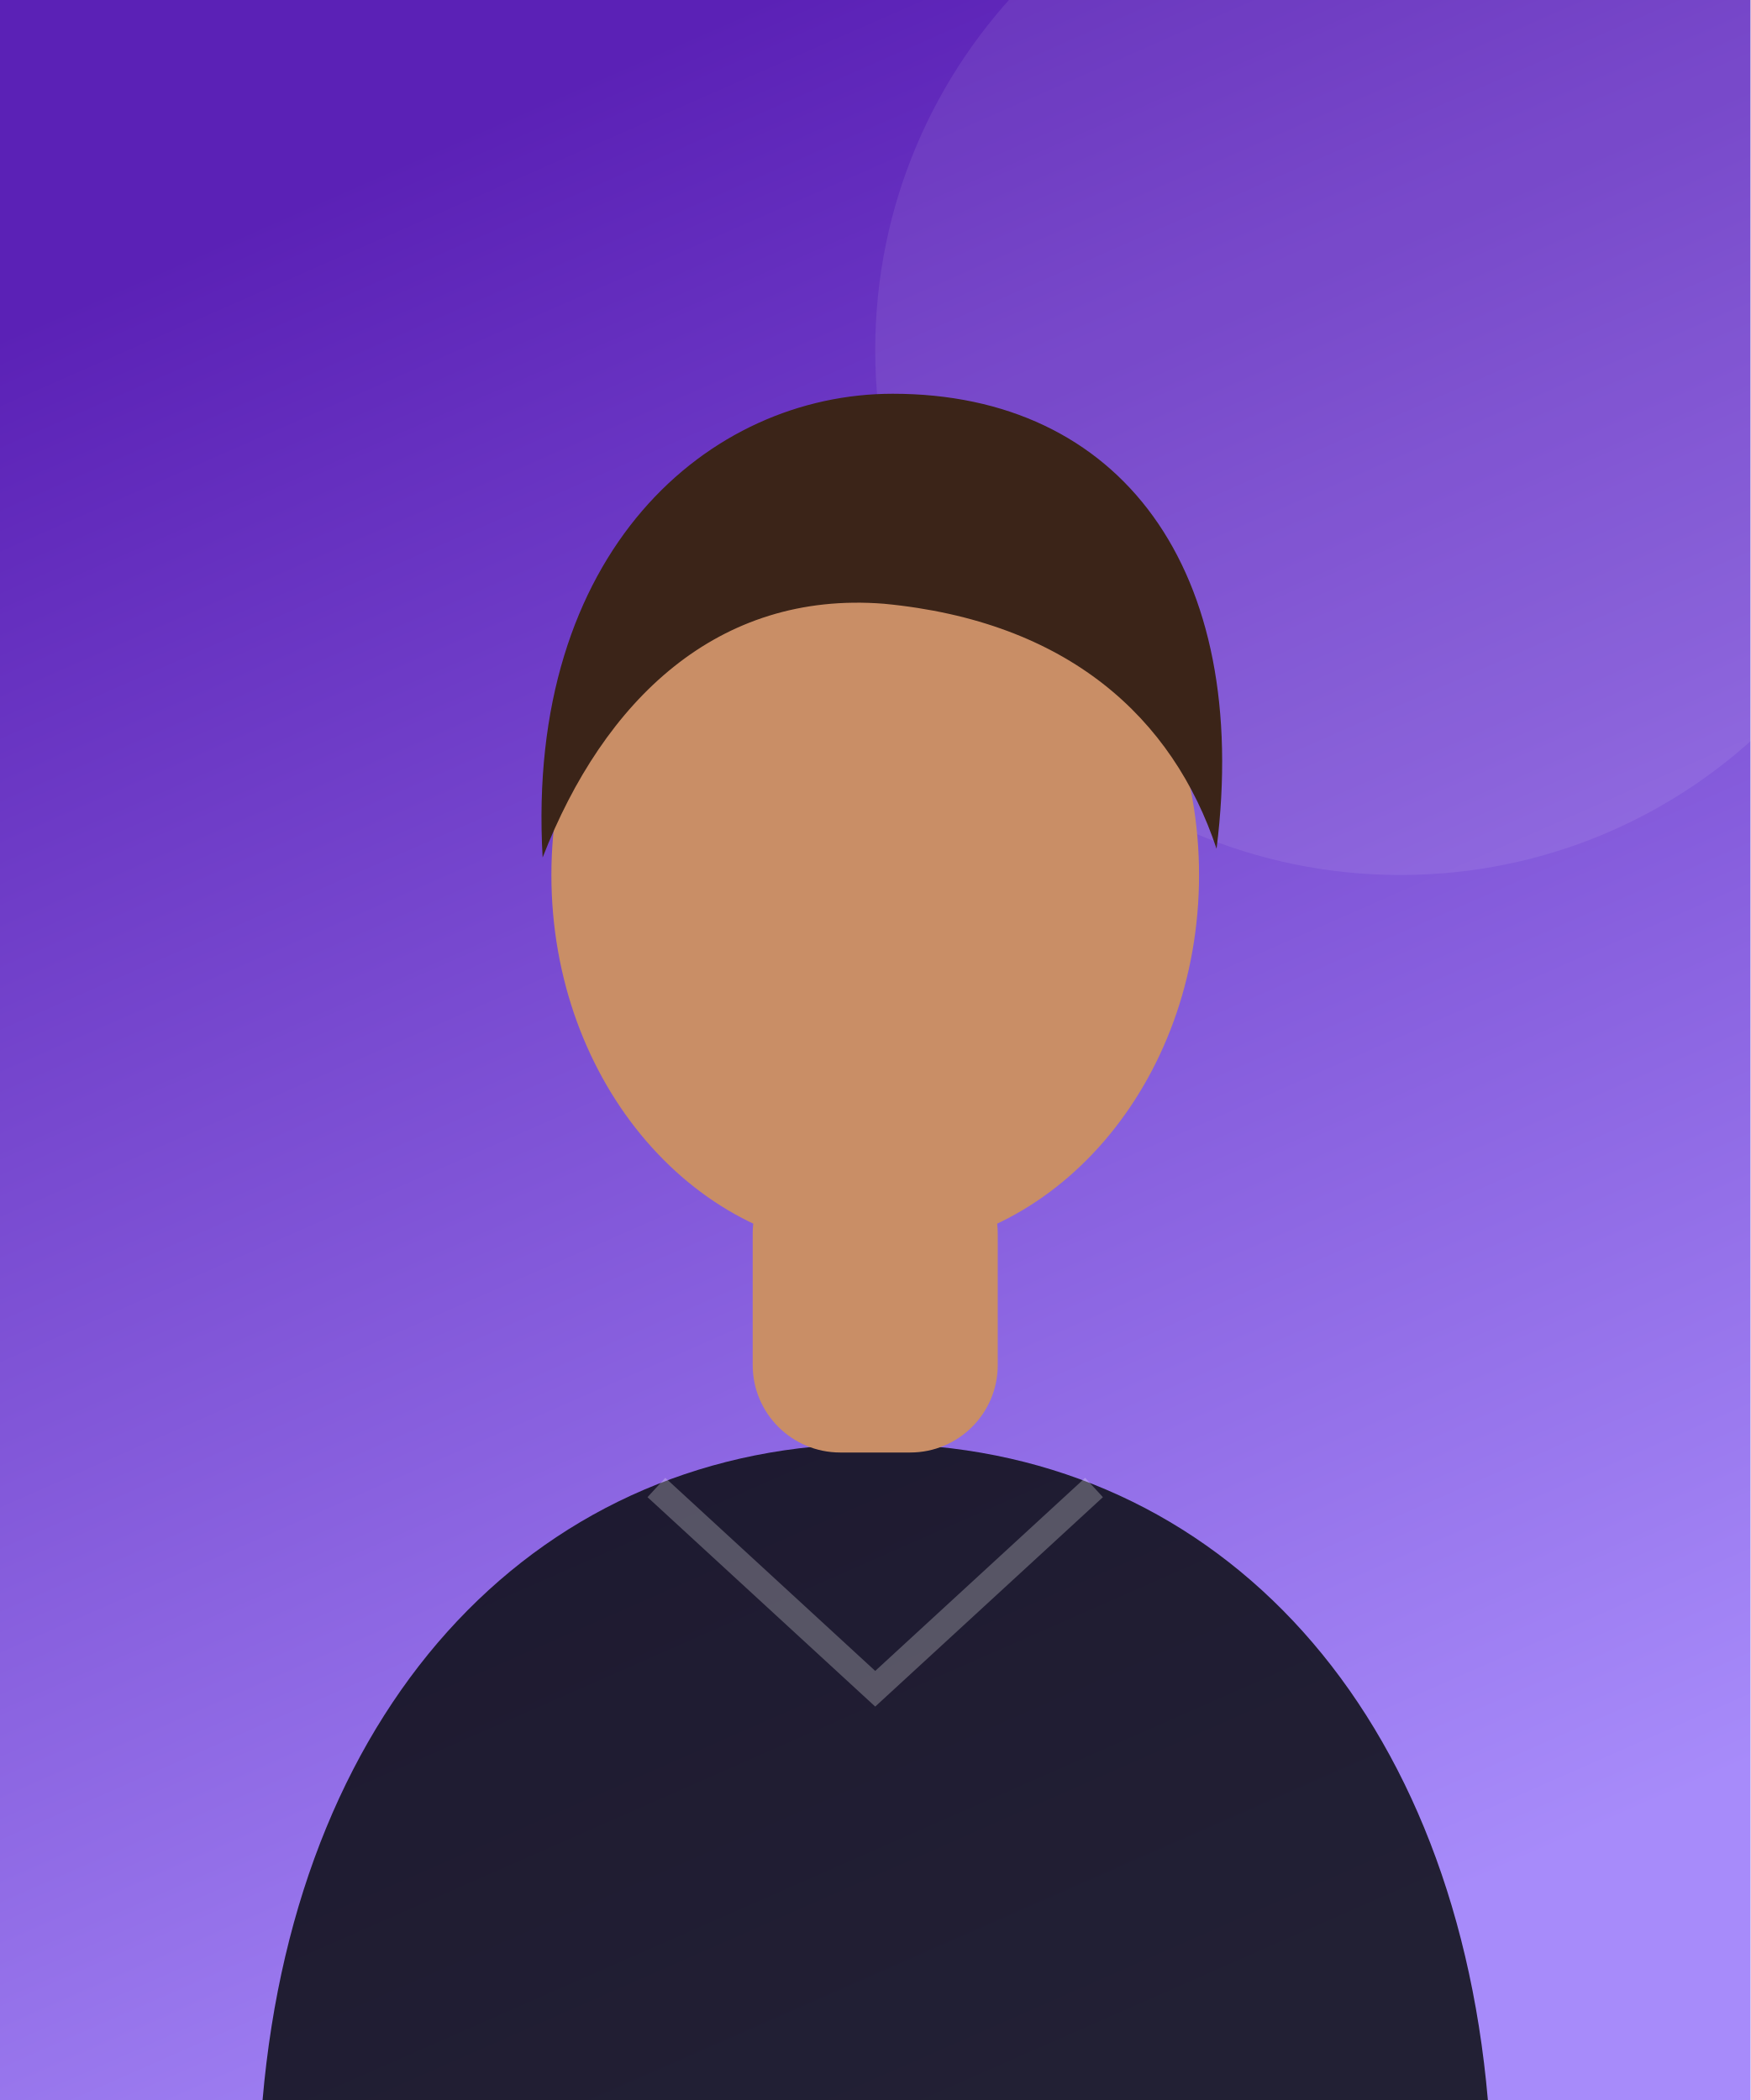
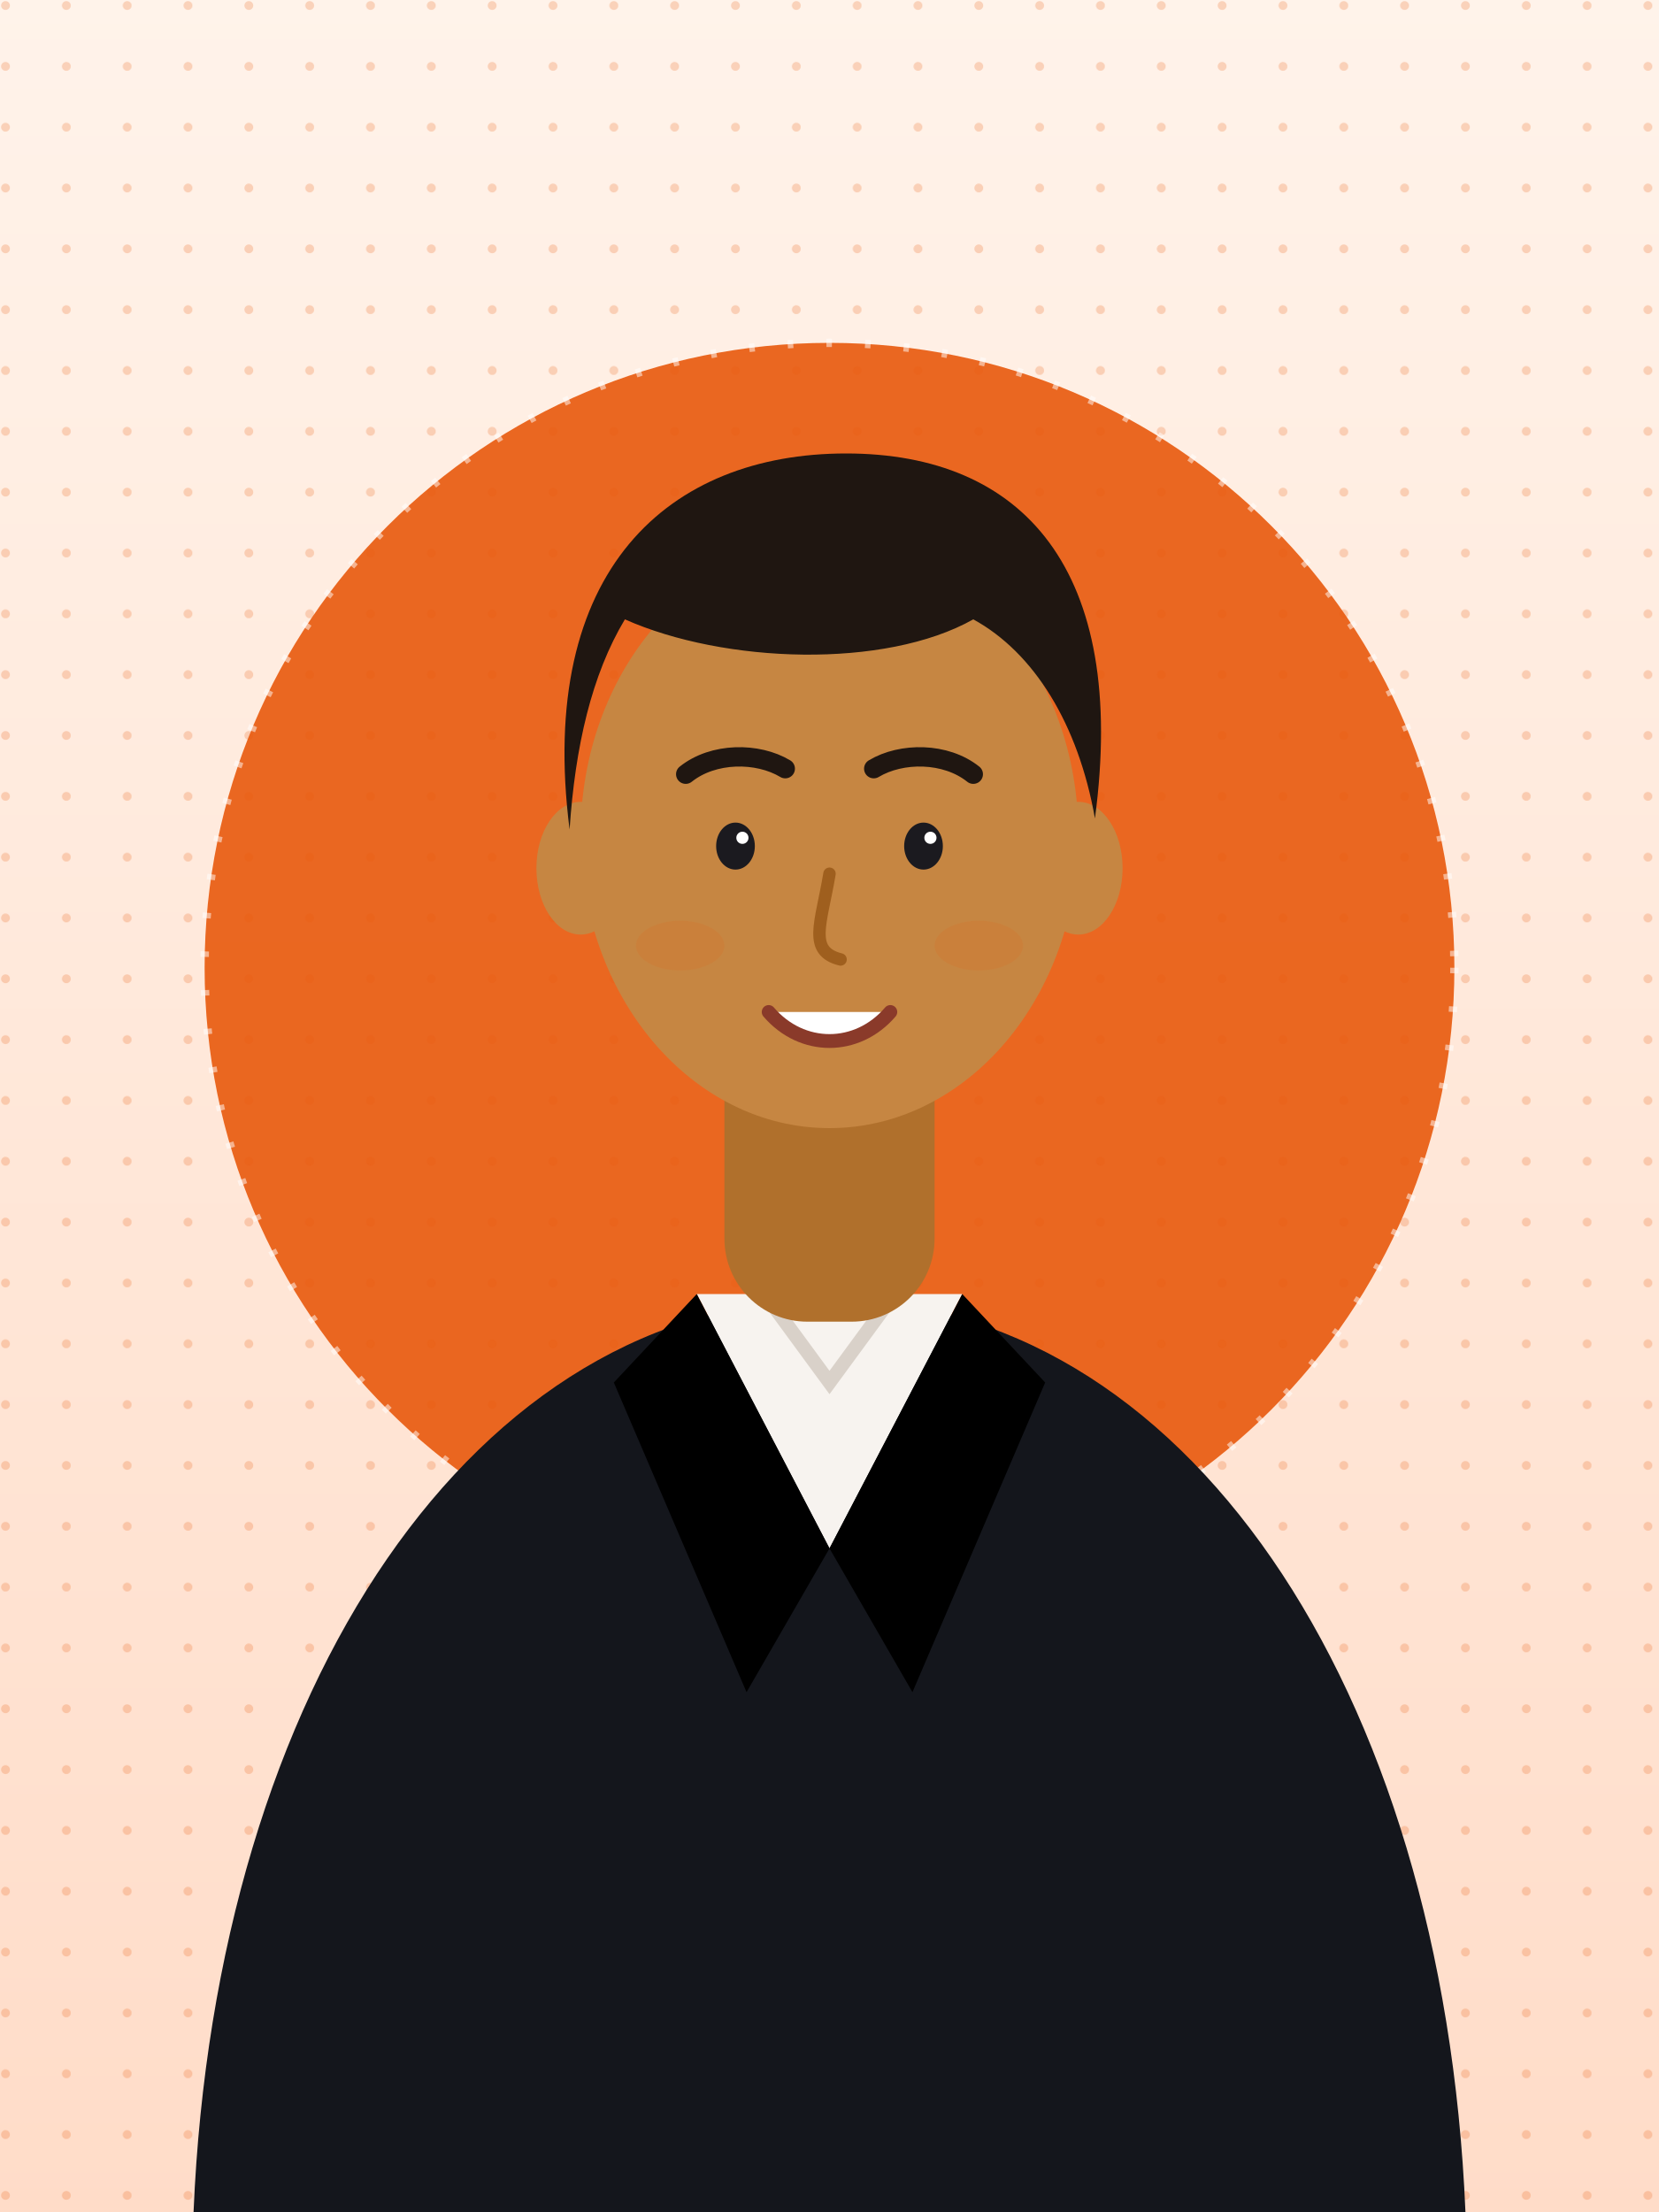
- <svg xmlns="http://www.w3.org/2000/svg" viewBox="0 0 400 480" width="400" height="480">
+ <svg xmlns="http://www.w3.org/2000/svg" viewBox="0 0 600 800" width="600" height="800">
  <defs>
-     <linearGradient id="g" gradientTransform="rotate(70 .5 .5)">
-       <stop offset="0" stop-color="#5B21B6" />
-       <stop offset="1" stop-color="#A78BFA" />
+     <linearGradient id="bg0" x1="0" y1="0" x2="0" y2="1">
+       <stop offset="0" stop-color="#FFF3EA" />
+       <stop offset="1" stop-color="#FFDCC8" />
    </linearGradient>
+     <pattern id="dots0" width="22" height="22" patternUnits="userSpaceOnUse">
+       <circle cx="2" cy="2" r="1.6" fill="#E8590C" opacity=".22" />
+     </pattern>
  </defs>
-   <rect width="400" height="480" fill="url(#g)" />
-   <circle cx="320" cy="80" r="120" fill="#fff" opacity=".08" />
-   <path d="M60 480c8-92 64-150 140-150s132 58 140 150z" fill="#0B0D12" opacity=".85" />
-   <path d="M150 340l50 46 50-46" fill="none" stroke="#fff" stroke-opacity=".25" stroke-width="6" />
-   <rect x="172" y="262" width="56" height="70" rx="20" fill="#C98E66" />
-   <ellipse cx="200" cy="200" rx="74" ry="86" fill="#C98E66" />
-   <path d="M124 196c-4-70 38-106 80-106 52 0 82 40 74 104-10-30-34-52-76-56-38-3-64 22-78 58z" fill="#3B2418" />
+   <rect width="600" height="800" fill="url(#bg0)" />
+   <rect width="600" height="800" fill="url(#dots0)" />
+   <circle cx="300" cy="350" r="226" fill="#E8590C" opacity=".9" />
+   <circle cx="300" cy="350" r="226" fill="none" stroke="#fff" stroke-opacity=".5" stroke-width="3" stroke-dasharray="2 12" />
+   <path d="M70 800C78 610 172 470 300 470C428 470 522 610 530 800Z" fill="#14161C" />
+   <path d="M252 468L300 560L348 468Z" fill="#F7F3EF" />
+   <path d="M278 470L300 500L322 470" fill="none" stroke="#D9D1C9" stroke-width="5" />
+   <path d="M252 468L300 560L270 612L222 500Z" fill="#000000" />
+   <path d="M348 468L300 560L330 612L378 500Z" fill="#000000" />
+   <rect x="262" y="360" width="76" height="118" rx="30" fill="#b0702c" />
+   <ellipse cx="210" cy="314" rx="16" ry="24" fill="#C68642" />
+   <ellipse cx="390" cy="314" rx="16" ry="24" fill="#C68642" />
+   <ellipse cx="300" cy="302" rx="90" ry="106" fill="#C68642" />
+   <path d="M206 300C194 206 242 164 306 164C370 164 408 206 396 296C390 262 374 236 352 224C320 242 262 240 226 224C214 244 208 270 206 300Z" fill="#1F1611" />
+   <path d="M248 280C258 272 274 272 284 278M316 278C326 272 342 272 352 280" fill="none" stroke="#1F1611" stroke-width="7" stroke-linecap="round" />
+   <ellipse cx="266" cy="306" rx="7" ry="8.5" fill="#1B1A1F" />
+   <ellipse cx="334" cy="306" rx="7" ry="8.5" fill="#1B1A1F" />
+   <circle cx="268.5" cy="303" r="2.2" fill="#fff" />
+   <circle cx="336.5" cy="303" r="2.2" fill="#fff" />
+   <path d="M300 316C297 334 292 344 304 347" fill="none" stroke="#804000" stroke-width="4.5" stroke-linecap="round" opacity=".55" />
+   <ellipse cx="246" cy="342" rx="16" ry="9" fill="#E8590C" opacity=".12" />
+   <ellipse cx="354" cy="342" rx="16" ry="9" fill="#E8590C" opacity=".12" />
+   <path d="M278 366C290 380 310 380 322 366" fill="#fff" stroke="#8A3A2A" stroke-width="5" stroke-linecap="round" stroke-linejoin="round" />
</svg>
